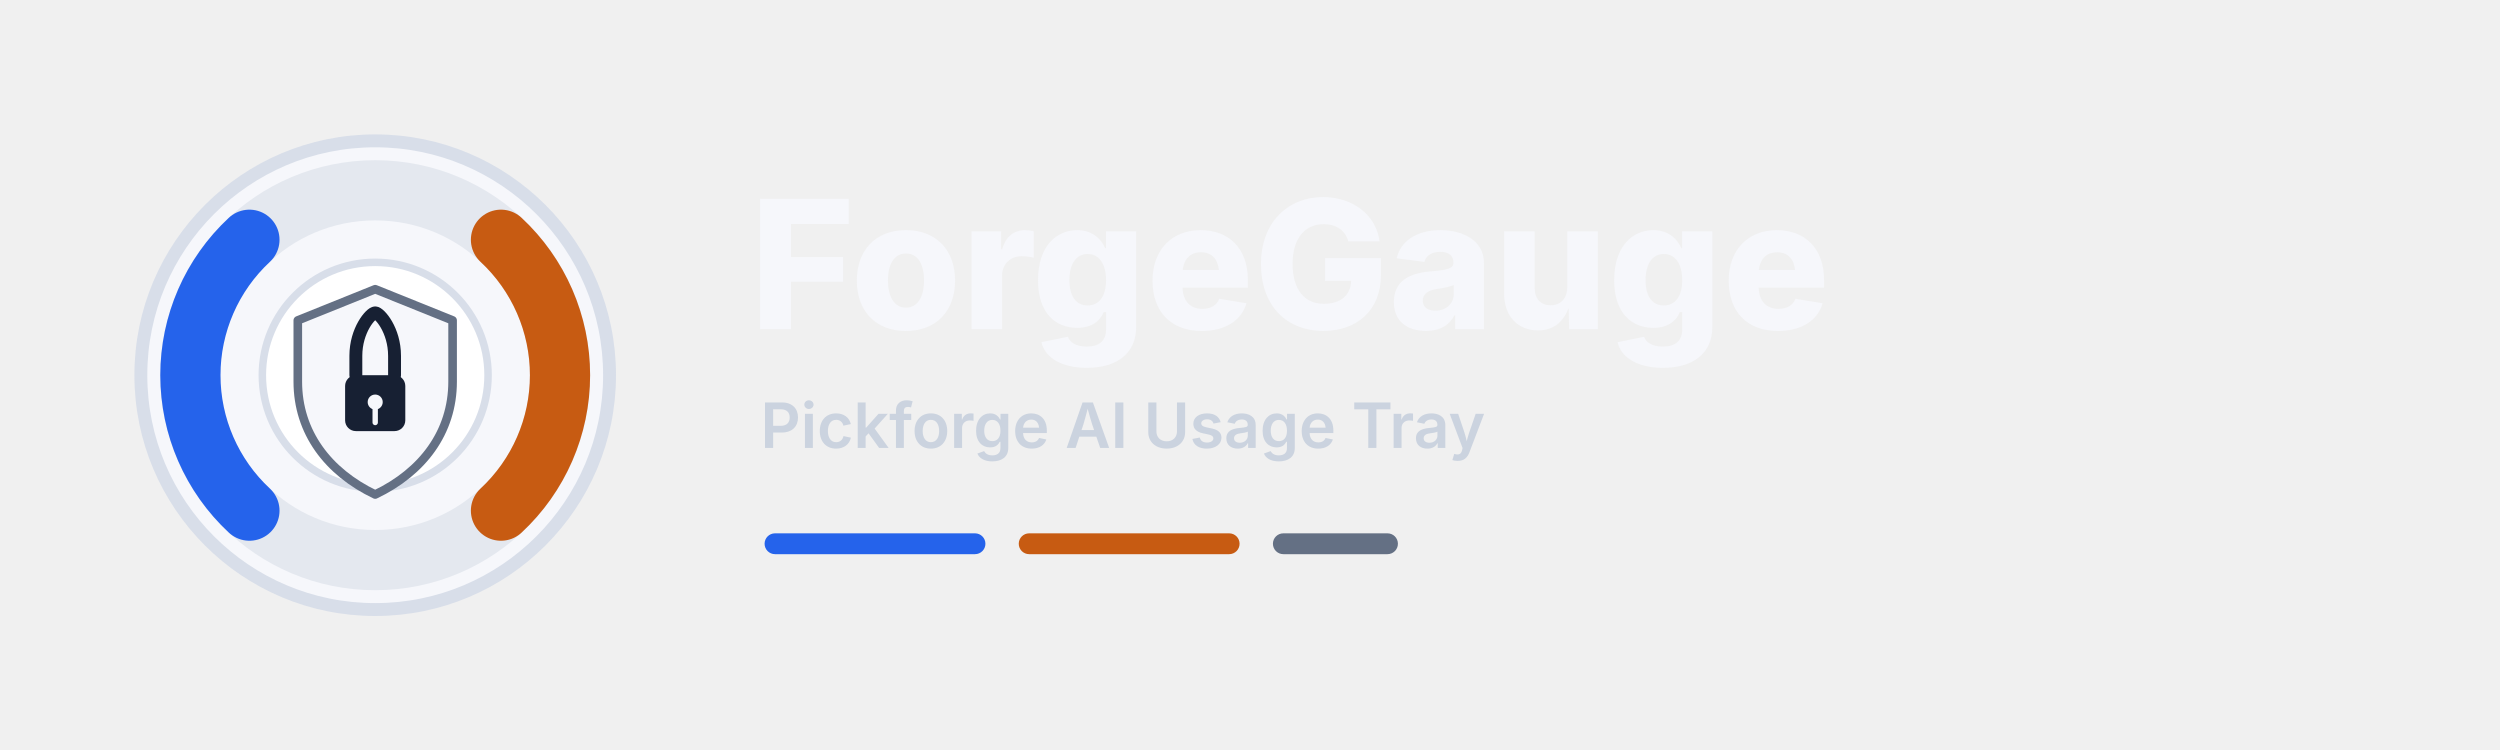
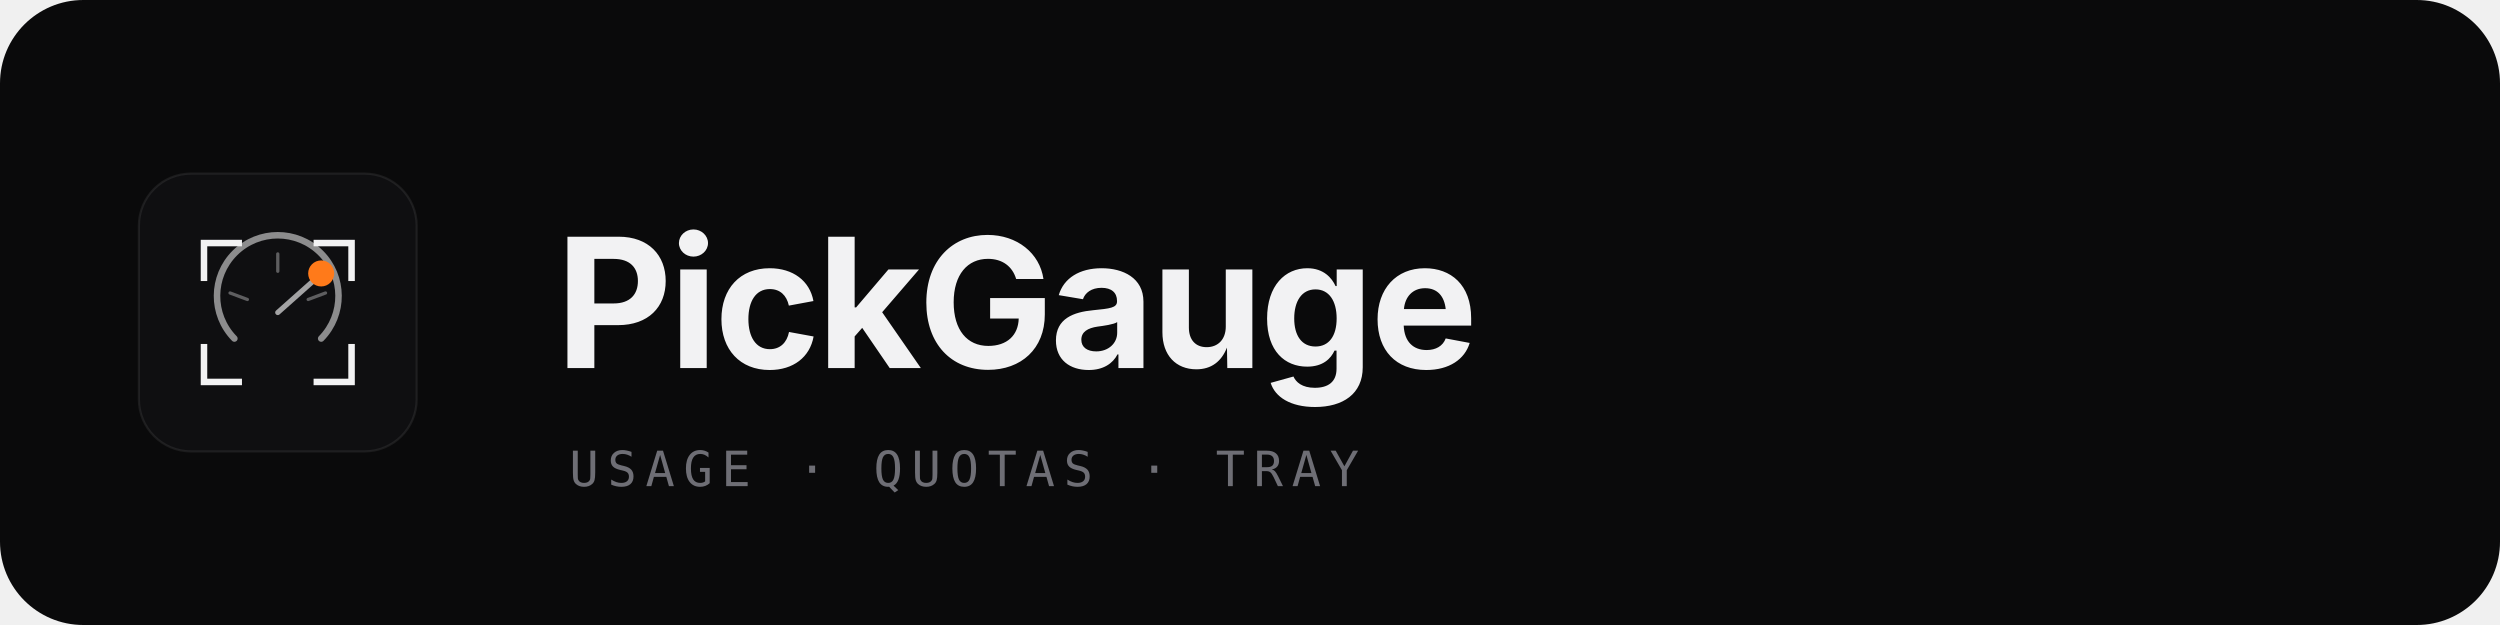
- <svg xmlns="http://www.w3.org/2000/svg" viewBox="0 0 1200 360" role="img" aria-labelledby="title desc">
-   <g transform="translate(48 48) scale(0.516)">
-     <circle cx="256" cy="256" r="218" fill="#f6f7fb" stroke="#d8dee9" stroke-width="12" />
-     <circle cx="256" cy="256" r="172" fill="none" stroke="#e4e8ef" stroke-width="56" />
-     <path d="M 139 382 A 172 172 0 0 1 139 130" fill="none" stroke="#2563eb" stroke-width="56" stroke-linecap="round" />
-     <path d="M 373 130 A 172 172 0 0 1 373 382" fill="none" stroke="#c75b12" stroke-width="56" stroke-linecap="round" />
-     <circle cx="256" cy="256" r="105" fill="#ffffff" stroke="#d8dee9" stroke-width="7" />
-     <path d="M256 176l72 29v57c0 47-28 84-72 105-44-21-72-58-72-105v-57l72-29z" fill="#f6f7fb" stroke="#647084" stroke-width="8" stroke-linejoin="round" />
-     <rect x="228" y="256" width="56" height="52" rx="10" fill="#172033" />
-     <path d="M238 256v-18c0-24 14-40 18-40s18 16 18 40v18" fill="none" stroke="#172033" stroke-width="12" stroke-linecap="round" />
-     <circle cx="256" cy="281" r="7" fill="#f6f7fb" />
-     <path d="M256 288v12" stroke="#f6f7fb" stroke-width="5" stroke-linecap="round" />
+ <svg xmlns="http://www.w3.org/2000/svg" viewBox="0 0 720 180" fill="none" role="img" aria-label="PickGauge horizontal lockup">
+   <rect width="720" height="180" rx="24" fill="#0A0A0B" />
+   <g transform="translate(40 50) scale(0.625)">
+     <rect width="128" height="128" rx="24" fill="#0F0F11" stroke="#F2F2F3" stroke-opacity="0.08" />
+     <g stroke="#F2F2F3" stroke-width="3" stroke-linecap="square" fill="none">
+       <path d="M30 48 V32 H46" />
+       <path d="M30 80 V96 H46" />
+       <path d="M82 96 H98 V80" />
+       <path d="M82 32 H98 V48" />
+     </g>
+     <path d="M44 76 A28 28 0 1 1 84 76" stroke="#F2F2F3" stroke-width="3" stroke-linecap="round" fill="none" opacity="0.55" />
+     <path d="M64 64 L82 48" stroke="#F2F2F3" stroke-width="2.4" stroke-linecap="round" opacity="0.65" />
+     <g stroke="#F2F2F3" stroke-width="1.5" stroke-linecap="round" opacity="0.35">
+       <line x1="64" y1="37" x2="64" y2="45" />
+       <line x1="42" y1="55" x2="50" y2="58" />
+       <line x1="86" y1="55" x2="78" y2="58" />
+     </g>
+     <circle cx="84" cy="46" r="6" fill="#FF7A1A" />
  </g>
-   <text x="360" y="158" fill="#f6f7fb" font-family="Inter, Segoe UI, Arial, sans-serif" font-size="86" font-weight="800">ForgeGauge</text>
-   <text x="365" y="215" fill="#cbd3df" font-family="Inter, Segoe UI, Arial, sans-serif" font-size="30" font-weight="600">Pickforge AI Usage Tray</text>
-   <g transform="translate(367 256)">
-     <rect width="106" height="10" rx="5" fill="#2563eb" />
-     <rect x="122" width="106" height="10" rx="5" fill="#c75b12" />
-     <rect x="244" width="60" height="10" rx="5" fill="#647084" />
-   </g>
+   <text x="160" y="106" fill="#F2F2F3" font-family="Geist, Inter, Arial, sans-serif" font-size="52" font-weight="750" letter-spacing="-0.02em">PickGauge</text>
+   <text x="164" y="140" fill="#6E6E75" font-family="Geist Mono, JetBrains Mono, monospace" font-size="14" font-weight="500" letter-spacing="0.18em">USAGE · QUOTAS · TRAY</text>
</svg>
